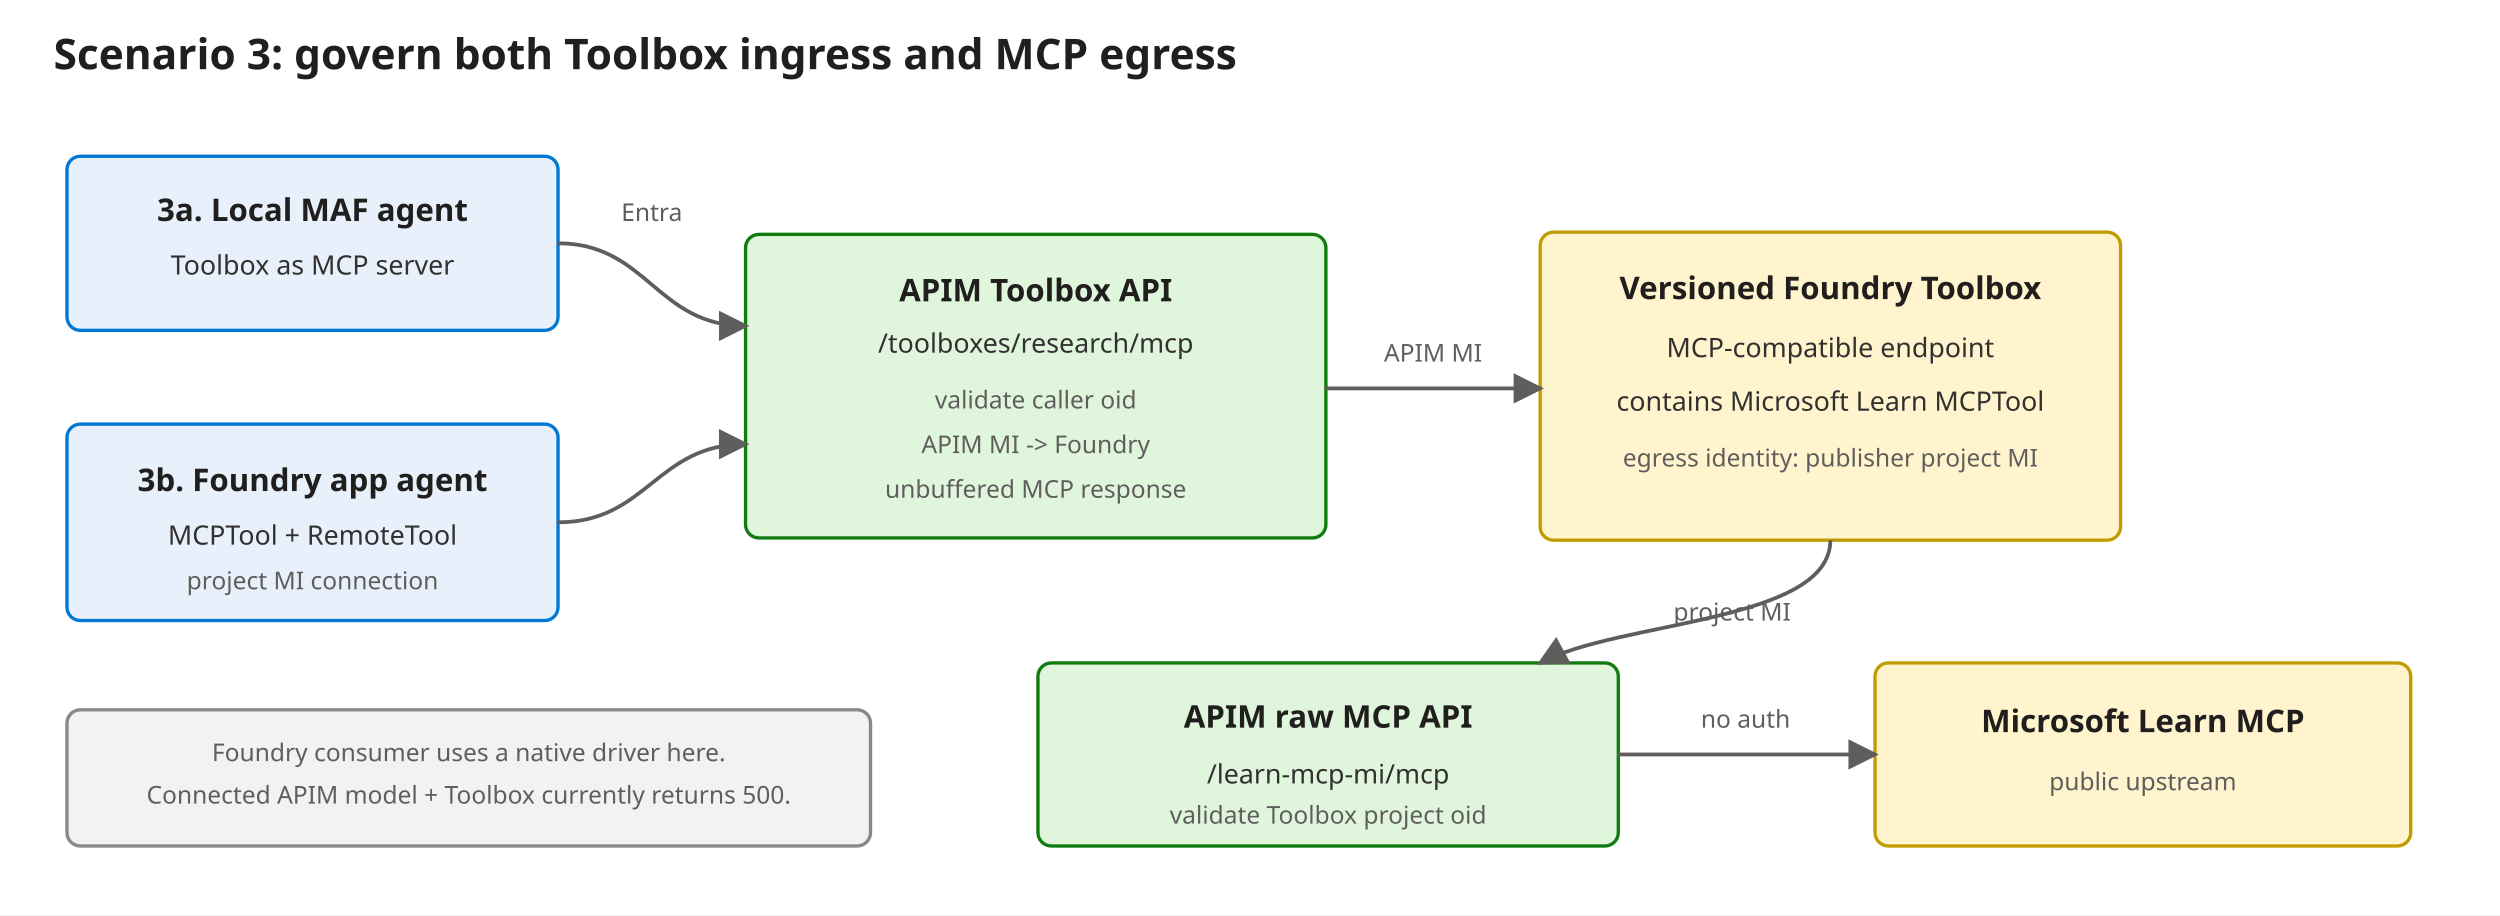
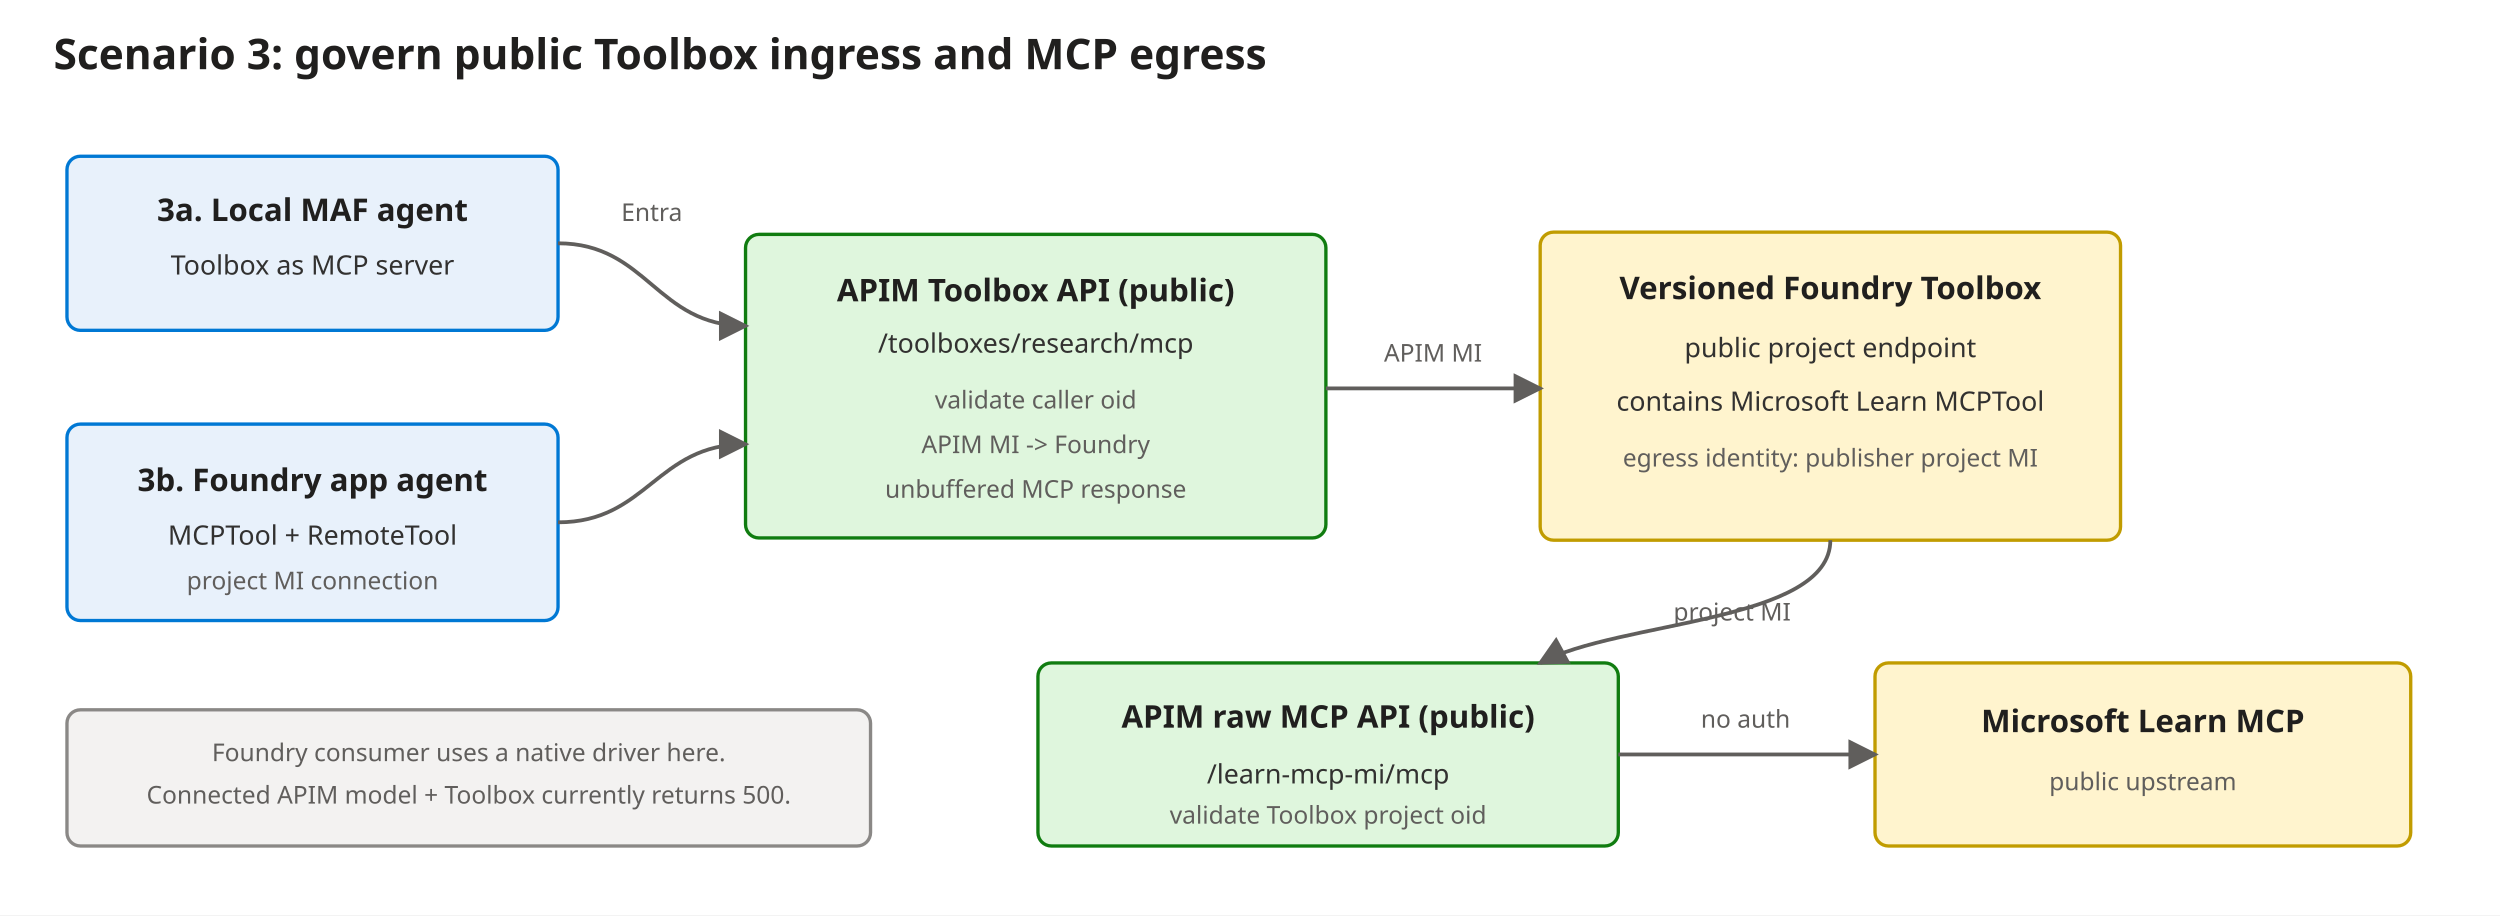
<svg xmlns="http://www.w3.org/2000/svg" width="1120" height="410" viewBox="0 0 1120 410" role="img" aria-labelledby="title desc">
  <defs>
    <marker id="arrow" markerWidth="8" markerHeight="8" refX="7" refY="4" orient="auto">
      <path d="M0 0 L8 4 L0 8 Z" fill="#605e5c" />
    </marker>
    <style>.title{font:600 19px 'Segoe UI',sans-serif;fill:#201f1e}.label{font:600 14px 'Segoe UI',sans-serif;fill:#201f1e}.text{font:12px 'Segoe UI',sans-serif;fill:#323130}.small{font:11px 'Segoe UI',sans-serif;fill:#605e5c}.box{rx:6;stroke-width:1.5}.blue{fill:#e8f1fb;stroke:#0078d4}.green{fill:#dff6dd;stroke:#107c10}.gold{fill:#fff4ce;stroke:#c19c00}.gray{fill:#f3f2f1;stroke:#8a8886}.line{fill:none;stroke:#605e5c;stroke-width:1.7;marker-end:url(#arrow)}</style>
  </defs>
  <rect width="1120" height="410" fill="#fff" />
-   <text x="24" y="31" class="title">Scenario 3: govern both Toolbox ingress and MCP egress</text>
+   <text x="24" y="31" class="title">Scenario 3: govern public Toolbox ingress and MCP egress</text>
  <rect x="30" y="70" width="220" height="78" class="box blue" />
  <text x="140" y="99" text-anchor="middle" class="label">3a. Local MAF agent</text>
  <text x="140" y="123" text-anchor="middle" class="text">Toolbox as MCP server</text>
  <rect x="30" y="190" width="220" height="88" class="box blue" />
  <text x="140" y="220" text-anchor="middle" class="label">3b. Foundry app agent</text>
  <text x="140" y="244" text-anchor="middle" class="text">MCPTool + RemoteTool</text>
  <text x="140" y="264" text-anchor="middle" class="small">project MI connection</text>
  <rect x="334" y="105" width="260" height="136" class="box green" />
-   <text x="464" y="135" text-anchor="middle" class="label">APIM Toolbox API</text>
+   <text x="464" y="135" text-anchor="middle" class="label">APIM Toolbox API (public)</text>
  <text x="464" y="158" text-anchor="middle" class="text">/toolboxes/research/mcp</text>
  <text x="464" y="183" text-anchor="middle" class="small">validate caller oid</text>
  <text x="464" y="203" text-anchor="middle" class="small">APIM MI -&gt; Foundry</text>
  <text x="464" y="223" text-anchor="middle" class="small">unbuffered MCP response</text>
  <rect x="690" y="104" width="260" height="138" class="box gold" />
  <text x="820" y="134" text-anchor="middle" class="label">Versioned Foundry Toolbox</text>
-   <text x="820" y="160" text-anchor="middle" class="text">MCP-compatible endpoint</text>
+   <text x="820" y="160" text-anchor="middle" class="text">public project endpoint</text>
  <text x="820" y="184" text-anchor="middle" class="text">contains Microsoft Learn MCPTool</text>
  <text x="820" y="209" text-anchor="middle" class="small">egress identity: publisher project MI</text>
  <rect x="465" y="297" width="260" height="82" class="box green" />
-   <text x="595" y="326" text-anchor="middle" class="label">APIM raw MCP API</text>
+   <text x="595" y="326" text-anchor="middle" class="label">APIM raw MCP API (public)</text>
  <text x="595" y="351" text-anchor="middle" class="text">/learn-mcp-mi/mcp</text>
  <text x="595" y="369" text-anchor="middle" class="small">validate Toolbox project oid</text>
  <rect x="840" y="297" width="240" height="82" class="box gold" />
  <text x="960" y="328" text-anchor="middle" class="label">Microsoft Learn MCP</text>
  <text x="960" y="354" text-anchor="middle" class="small">public upstream</text>
  <path d="M250 109 C290 109 294 146 334 146" class="line" />
  <path d="M250 234 C290 234 294 199 334 199" class="line" />
  <text x="292" y="99" text-anchor="middle" class="small">Entra</text>
  <path d="M594 174 H690" class="line" />
  <text x="642" y="162" text-anchor="middle" class="small">APIM MI</text>
  <path d="M820 242 C820 279 725 278 690 297" class="line" />
  <text x="776" y="278" text-anchor="middle" class="small">project MI</text>
  <path d="M725 338 H840" class="line" />
  <text x="782" y="326" text-anchor="middle" class="small">no auth</text>
  <rect x="30" y="318" width="360" height="61" class="box gray" />
  <text x="210" y="341" text-anchor="middle" class="small">Foundry consumer uses a native driver here.</text>
  <text x="210" y="360" text-anchor="middle" class="small">Connected APIM model + Toolbox currently returns 500.</text>
</svg>
